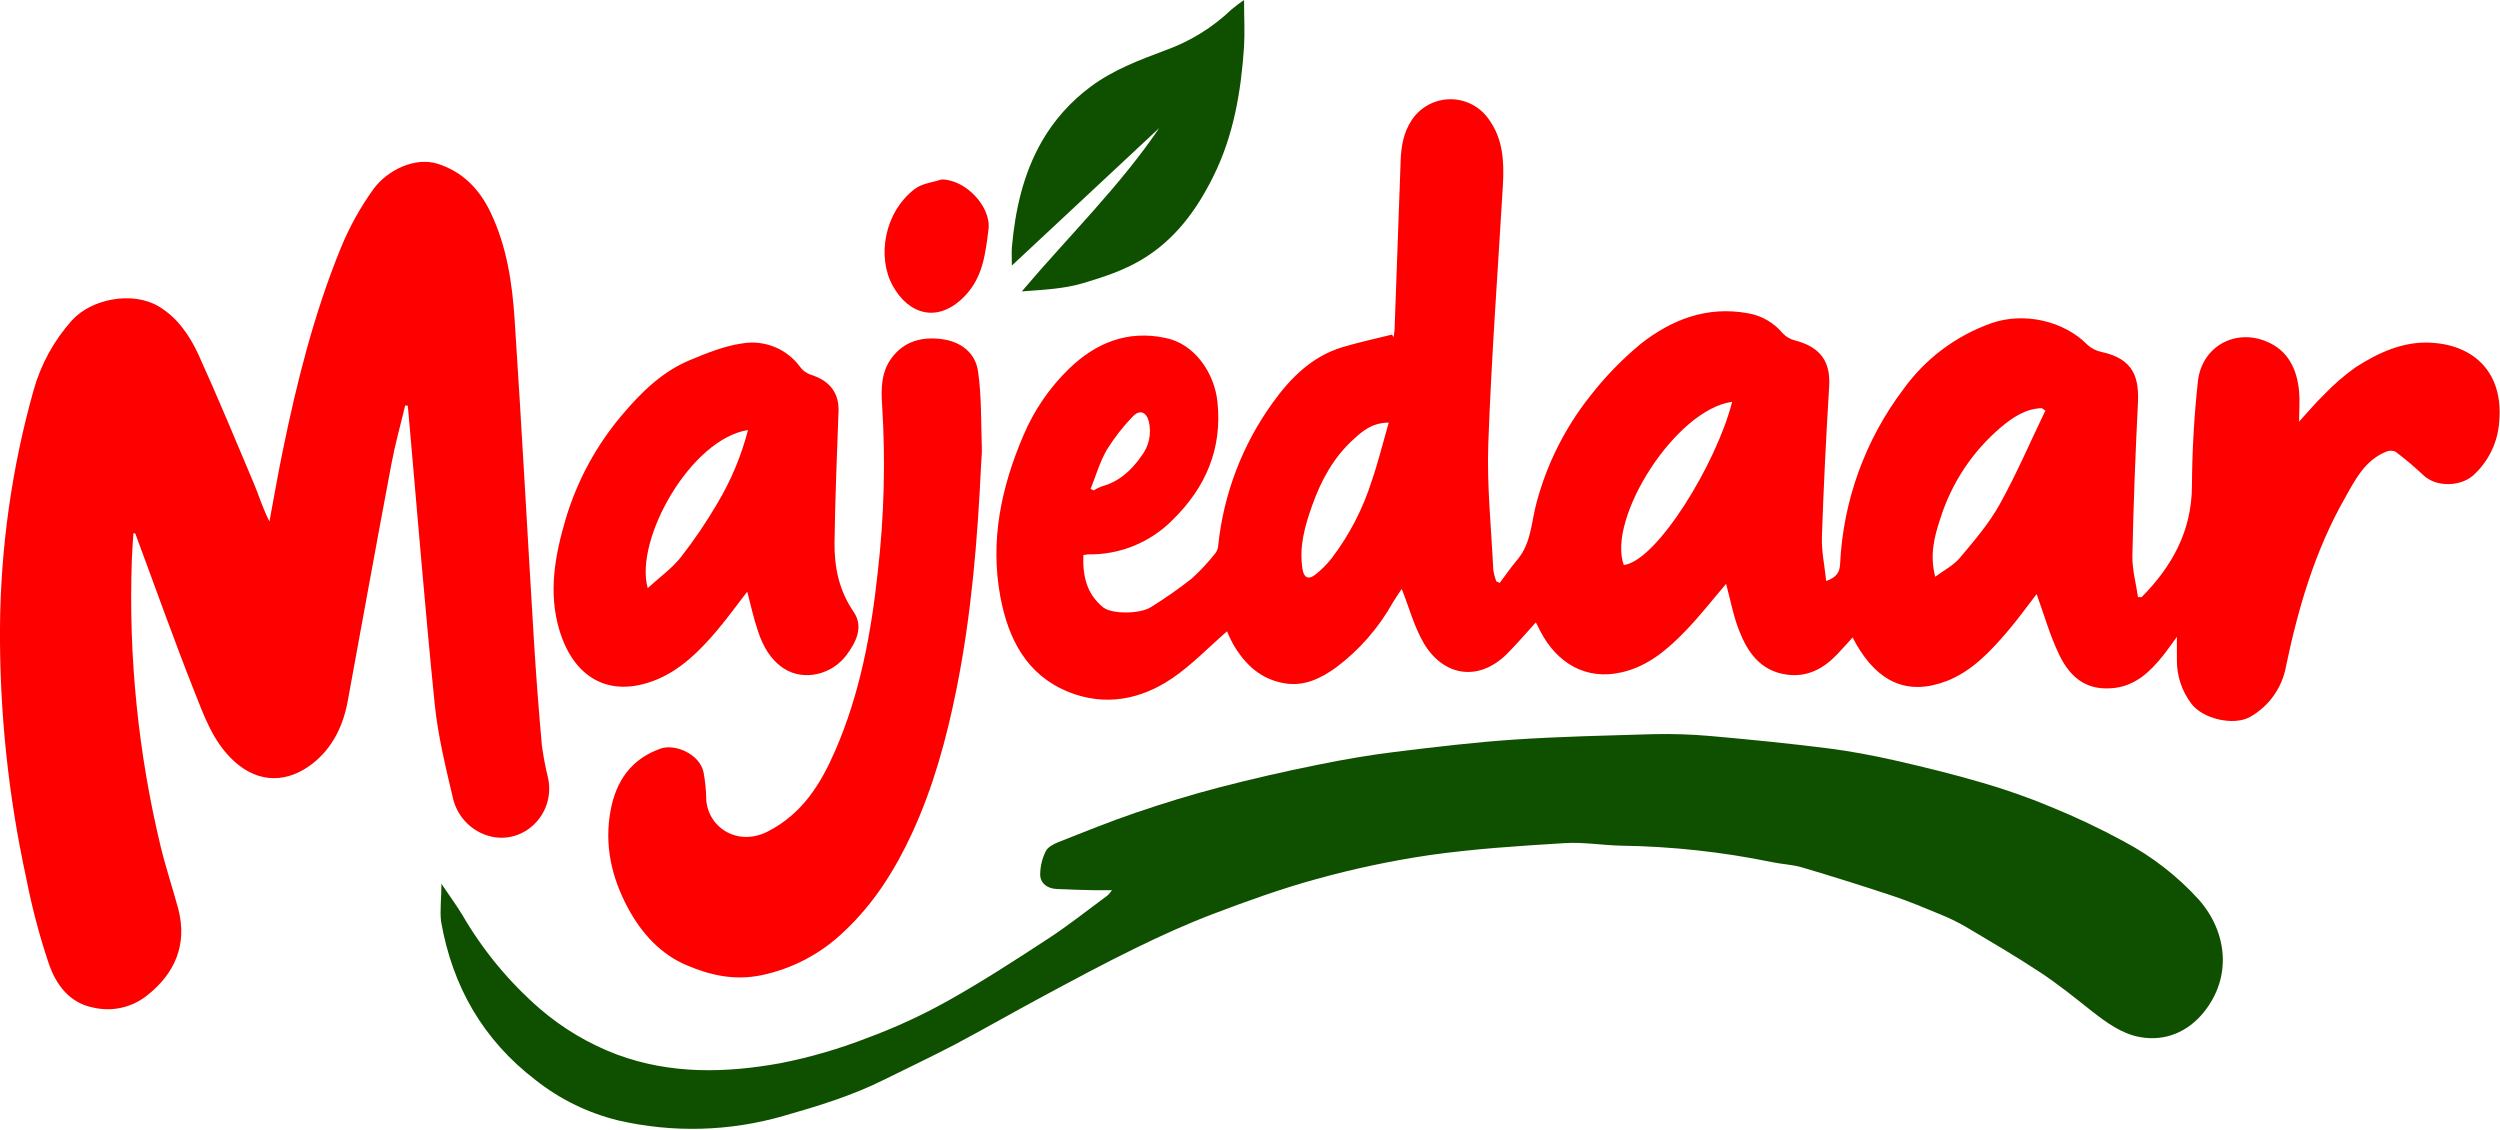
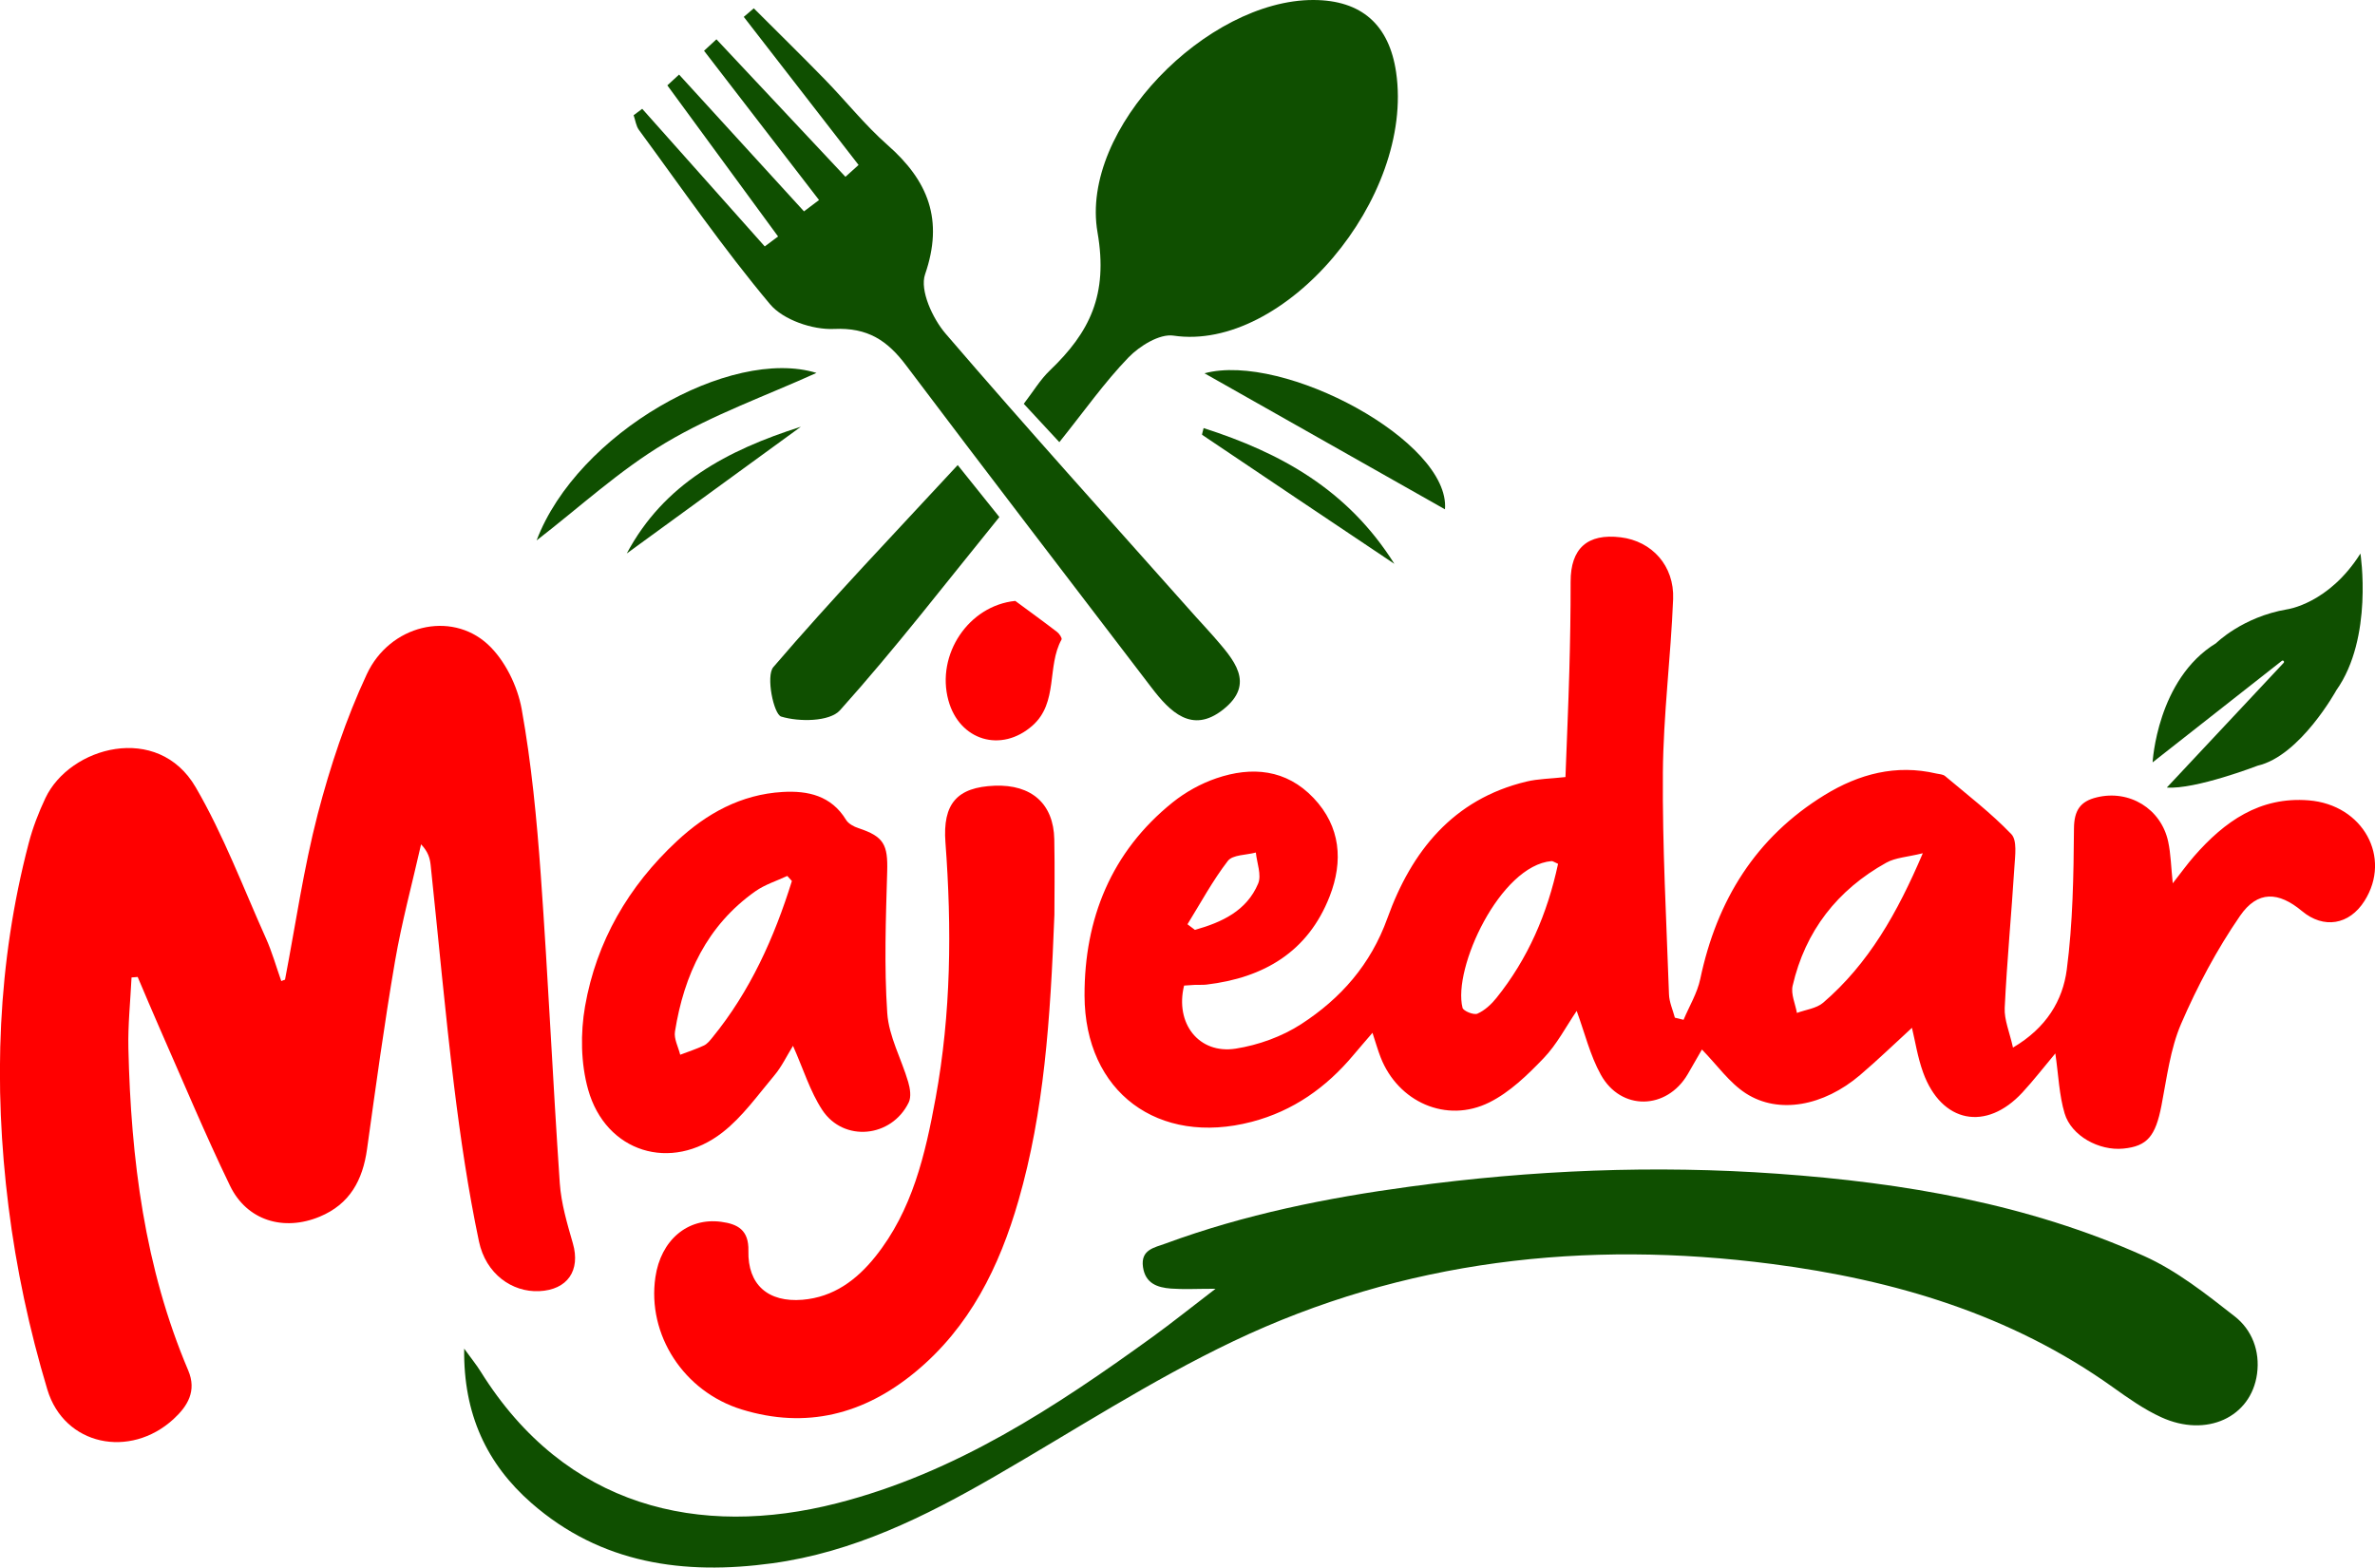
- <svg xmlns="http://www.w3.org/2000/svg" id="Layer_1" data-name="Layer 1" viewBox="0 0 625.8 282.66">
-   <path d="M110.5,221.23c2,3,3.76,5.36,5.27,7.86A92.48,92.48,0,0,0,135,252.39,64.58,64.58,0,0,0,154.5,264c13.4,4.95,27.15,4.62,40.83,2.14a128.27,128.27,0,0,0,21.81-6.34,142.57,142.57,0,0,0,20.09-9.25c8.62-4.82,16.94-10.22,25.21-15.63,5.11-3.34,9.9-7.16,14.82-10.78a10.1,10.1,0,0,0,1.09-1.3c-1.79,0-3.08,0-4.36,0-3.17-.08-6.35-.15-9.52-.31-2.22-.11-4-1.32-4.09-3.5a13.23,13.23,0,0,1,1.38-5.93c.5-1.06,2-1.84,3.24-2.32,6.48-2.57,12.95-5.19,19.55-7.43,6.85-2.33,13.77-4.46,20.77-6.28,8.16-2.12,16.41-4,24.68-5.66,6.27-1.28,12.6-2.38,18.95-3.16,10-1.24,20.06-2.44,30.12-3.12,11.53-.77,23.1-1,34.66-1.35a128.58,128.58,0,0,1,14.42.46c9.82.87,19.63,1.85,29.41,3.08,5.59.7,11.16,1.77,16.66,3,7.39,1.68,14.77,3.49,22,5.62a161.45,161.45,0,0,1,17.06,6,181.49,181.49,0,0,1,18.38,8.7,69.05,69.05,0,0,1,18.79,14.6c7.09,8.12,8.34,19.35,1.16,28.19-3.94,4.85-9.6,7.34-16,6.16-4.53-.84-8.32-3.62-12-6.49-4.24-3.37-8.47-6.78-13-9.76-6.06-4-12.36-7.68-18.61-11.39a51.9,51.9,0,0,0-6.41-3.11c-3.86-1.6-7.72-3.22-11.67-4.54q-11.35-3.78-22.83-7.17c-2.45-.73-5.09-.8-7.61-1.34a201.41,201.41,0,0,0-37.77-4.1c-4.69-.12-9.41-.93-14.06-.64-11.29.7-22.62,1.41-33.81,3a232.23,232.23,0,0,0-28.31,6c-8.76,2.39-17.34,5.5-25.84,8.72-6.65,2.52-13.16,5.49-19.56,8.62-7.69,3.75-15.23,7.82-22.77,11.86s-15,8.33-22.53,12.32c-5.77,3-11.68,5.81-17.53,8.7-8,4-16.53,6.61-25.14,9.06a82.33,82.33,0,0,1-41.46,1.12,54,54,0,0,1-20.63-10.09c-13.2-10.11-20.8-23.45-23.65-39.62C110.07,228,110.5,224.94,110.5,221.23Z" fill="#0f4f00" />
-   <path d="M311.41,0c0,4.24.22,8,0,11.71-.76,11.26-2.63,22.3-7.73,32.53-4.2,8.42-9.58,15.8-17.89,20.75-4.59,2.74-9.49,4.34-14.57,5.86-4.85,1.45-9.67,1.66-15.44,2.09,11.88-14,24.54-26.33,34.41-40.9L253.29,66.47c0-1.89-.1-3.22,0-4.53.83-9.3,2.8-18.33,7.47-26.49a44.88,44.88,0,0,1,12.3-13.79c5.69-4.22,12.16-6.63,18.68-9.08A46.63,46.63,0,0,0,308.27,2.37,35.88,35.88,0,0,1,311.41,0Z" fill="#0f4f00" />
-   <path d="M536.09,149.48c7.6-7.69,12.53-16.49,12.6-27.83a254.68,254.68,0,0,1,1.49-26.2c.94-8.56,9.14-13.27,17.09-10,5.45,2.2,7.74,6.95,8.24,12.56.21,2.34,0,4.72,0,7.54,2.3-2.51,4.11-4.72,6.16-6.68a55.69,55.69,0,0,1,8-6.94c5.7-3.66,11.91-6.54,18.9-6.14,11.16.63,18,7.86,17.05,19.48A19.87,19.87,0,0,1,619.09,119c-3.2,2.83-9.25,3-12.41,0-2.22-2.08-4.55-4.06-7-5.91a2.91,2.91,0,0,0-2.44,0c-5.29,2.19-7.69,7-10.28,11.61-7.44,13.09-11.64,27.33-14.71,42a18.23,18.23,0,0,1-9,12.75c-4.07,2.32-11.88.52-14.72-3.32a17.86,17.86,0,0,1-3.61-11c0-1.7,0-3.4,0-5.72-1.4,1.9-2.41,3.39-3.54,4.79-3.15,3.92-6.69,7.32-12,8-6.5.78-10.86-2-13.89-8.24-2.39-4.94-3.88-10.31-5.68-15.26-2.15,2.77-4.54,6.13-7.21,9.26-4.31,5.06-8.94,10-15.21,12.48-10,3.87-17.38.21-22.83-9.35-.25-.43-.47-.89-.81-1.53-1.41,1.54-2.67,3-4,4.36-3.42,3.55-7.45,5.66-12.55,4.94-6.53-.92-9.75-5.59-11.88-11.06-1.47-3.78-2.21-7.84-3.24-11.65-3.24,3.78-6.46,7.92-10.07,11.67-4.49,4.66-9.37,8.92-16,10.46-9.17,2.14-16.36-2.45-20.43-10.27-.38-.73-.75-1.48-1.12-2.22-2.53,2.76-4.81,5.49-7.35,8-7.29,7.12-16,5.24-20.73-2.82-2.41-4.15-3.67-8.95-5.5-13.56-.61.94-1.49,2.19-2.27,3.49a51.94,51.94,0,0,1-14.16,16.18c-3.63,2.6-7.76,4.75-12.64,4-6.17-.93-10.18-4.74-13.16-9.88a34.15,34.15,0,0,1-1.5-3.17c-4.53,3.93-8.76,8.38-13.73,11.76-7.9,5.37-16.88,7.07-25.93,3.42-10.5-4.23-15.1-13.25-17.08-23.82-2.63-14.08.22-27.41,5.75-40.35a50.84,50.84,0,0,1,11.46-16.76c6.65-6.42,14.59-9.71,24.08-7.69C299,86,304,93.32,304.75,100.59c1.24,11.66-2.88,21.4-11.21,29.54a29,29,0,0,1-21.16,8.64,11.76,11.76,0,0,0-1.19.16c-.21,5.15.78,9.72,4.95,13.1,2.11,1.71,9.16,1.74,12-.08a113.55,113.55,0,0,0,10.14-7.09,51.42,51.42,0,0,0,6.06-6.52,3.6,3.6,0,0,0,.61-1.9,74.15,74.15,0,0,1,13.59-35.57c4.4-6.14,9.8-11.63,17.43-13.94,4.1-1.25,8.32-2.13,12.49-3.18l.38.67c.08-.65.23-1.29.25-1.94q.78-21.11,1.52-42.21c.13-3.63.69-7.07,2.8-10.25a11.65,11.65,0,0,1,19.11-.38c3.77,5.08,4,10.75,3.69,16.64-1.27,21.59-2.88,43.17-3.66,64.77-.38,10.51.75,21.08,1.25,31.61a14.33,14.33,0,0,0,.76,2.87l.85.39c1.48-2,2.88-4,4.45-5.86,3.52-4.19,3.44-9.54,4.82-14.42a73.21,73.21,0,0,1,13.27-26.38,82.78,82.78,0,0,1,12.67-13.11c7.78-6.15,16.67-9.63,27-7.72a14.41,14.41,0,0,1,8.63,5,6.25,6.25,0,0,0,3,1.77c6.84,1.75,9,5.71,8.62,11.61-.76,12.51-1.39,25-1.81,37.54-.12,3.6.67,7.22,1.07,11.09,2.55-.93,3.37-2.09,3.48-4.23a78.81,78.81,0,0,1,15.83-43.76,46,46,0,0,1,22.06-16.55c8.09-2.83,18.05-.64,24,5.38A7.38,7.38,0,0,0,526,88.09c8.37,1.78,9.46,6.71,9.16,13-.63,12.67-1.13,25.36-1.38,38.05-.07,3.42.9,6.87,1.4,10.31ZM512,102.78l-.9-.61c-4.06.11-7.32,2.36-10.19,4.75a49.37,49.37,0,0,0-15.21,22.9c-1.48,4.47-2.71,9-1.28,14.56,2.28-1.7,4.62-2.88,6.16-4.72,3.59-4.29,7.32-8.6,10-13.45C504.8,118.64,508.21,110.61,512,102.78Zm-78.38-2.2c-14.18,1.89-31.41,29.22-27.15,40.86C414.73,140.43,429.7,116,433.59,100.58Zm-86,5.2c-4.23.06-6.56,2.14-8.8,4.18-5,4.52-8.11,10.27-10.34,16.51-1.84,5.17-3.36,10.43-2.42,16.07.35,2.12,1.47,2.56,3,1.44a23.59,23.59,0,0,0,4.29-4.24,63.65,63.65,0,0,0,10.05-19.44C345,115.65,346.16,110.88,347.63,105.78ZM273,122.39l.76.37a12.26,12.26,0,0,1,2-1c4.34-1.15,7.43-4,9.91-7.53a10.29,10.29,0,0,0,1.91-8.72c-.65-2.47-2.35-3.06-4.05-1.22a49,49,0,0,0-6.49,8.34C275.28,115.69,274.3,119.14,273,122.39Z" fill="red" />
-   <path d="M101.42,101.5c-1.14,4.81-2.49,9.58-3.4,14.43-3.75,19.88-7.35,39.79-11,59.68-1.14,6.16-3.83,11.64-8.74,15.5-6.06,4.75-13.31,5.27-19.71-.59-5.27-4.82-7.5-11.37-10-17.65-5.15-13-9.83-26.24-14.72-39.37,0,0-.14,0-.46,0-.13,2.25-.32,4.51-.39,6.77A266.34,266.34,0,0,0,40.24,212c1.27,5.24,3,10.36,4.4,15.58,2.3,8.87-.88,16.19-7.9,21.66a15.78,15.78,0,0,1-13.28,3c-6.08-1.14-9.4-5.75-11.21-10.92a167.45,167.45,0,0,1-5.69-21.55A286.27,286.27,0,0,1,0,157.18,225.72,225.72,0,0,1,8.39,97.75,44,44,0,0,1,18,80.2c5-5.5,15.22-7.31,21.62-3.56,4.72,2.77,7.77,7.22,10,12,4.86,10.72,9.39,21.59,13.95,32.44,1.31,3.11,2.27,6.36,3.88,9.45,1.1-5.87,2.11-11.75,3.31-17.59,3.54-17.31,7.84-34.42,14.53-50.81a72,72,0,0,1,8.14-14.73c3.5-4.84,10.49-8.22,16.21-6.38,6.13,2,10.31,6.22,13.11,12.05,4.1,8.53,5.46,17.67,6.07,26.89,1.76,26.71,3.19,53.45,4.82,80.17q.81,13.23,2,26.43a77.14,77.14,0,0,0,1.58,8.32c1.85,9.17-6.57,17.13-15.42,14.21a12.9,12.9,0,0,1-8.48-9.56c-1.8-7.66-3.69-15.38-4.49-23.17-2.44-24.07-4.38-48.18-6.52-72.28l-.24-2.53Z" fill="red" />
-   <path d="M245.59,116.29c-.89,18.88-2.43,37.68-6.17,56.24-2.49,12.38-5.8,24.53-11.1,36-4.2,9.09-9.51,17.58-16.85,24.47a42.27,42.27,0,0,1-20.87,11.12c-6.78,1.39-12.82,0-18.66-2.48-6.59-2.77-11.33-8-14.72-14.3-4.15-7.68-6-15.84-4.36-24.55,1.38-7.38,5.22-12.86,12.56-15.42,3.59-1.24,9.8,1.41,10.7,6a37.8,37.8,0,0,1,.65,6.37c.18,7.25,7.76,12.3,15.38,8.42,8.71-4.44,13.31-11.94,16.94-20.31,6.22-14.29,9-29.45,10.65-44.82a234.52,234.52,0,0,0,1.07-41.64c-.27-4-.25-8.13,2.27-11.63,3.14-4.35,7.66-5.52,12.67-4.87,4.76.61,8.42,3.41,9.08,8.09.89,6.24.72,12.62.94,19C245.83,113.37,245.66,114.83,245.59,116.29Z" fill="red" />
-   <path d="M187.05,148.1c-2.51,3.25-4.89,6.55-7.5,9.64-4.41,5.22-9.32,10.13-15.73,12.6-11.49,4.43-20.26-.79-23.81-12.66-2.8-9.38-1.09-18.72,1.62-27.84a71.85,71.85,0,0,1,14.21-26.11c4.72-5.58,10-10.76,16.93-13.62,4.2-1.74,8.56-3.52,13-4.14a14.88,14.88,0,0,1,14.61,6A5.4,5.4,0,0,0,203,93.82c5.07,1.58,7.06,4.94,6.9,9.17-.4,10.88-.85,21.77-1,32.65-.09,6.22,1.08,12.11,4.78,17.52,2.53,3.7.69,7.5-1.82,10.86-3.6,4.82-10.57,6.56-15.57,3.36-3.4-2.17-5.36-5.7-6.58-9.48C188.62,154.7,187.91,151.39,187.05,148.1Zm-24.91-.88c3.07-2.81,6.08-4.94,8.27-7.72A121,121,0,0,0,179.57,126a70.08,70.08,0,0,0,7.67-18.35C172.91,109.86,158.73,135.12,162.14,147.22Z" fill="red" />
-   <path d="M235.65,44.93c6-.06,12.51,6.78,11.79,12.51-.76,6-1.38,11.88-5.86,16.58-6.65,7-14.08,4.83-18.12-2.5-3.91-7.09-2.24-18.28,5.55-24.24C230.78,45.92,233.42,45.68,235.65,44.93Z" fill="red" />
+ <svg xmlns="http://www.w3.org/2000/svg" version="1.1" id="Layer_1" x="0px" y="0px" viewBox="0 0 625.8 413.15" style="enable-background:new 0 0 625.8 413.15;" xml:space="preserve">
+   <style type="text/css">
+ 	.st0{fill:#0F4F00;}
+ 	.st1{fill:#FF0000;}
+ </style>
+   <g>
+     <path class="st0" d="M279.13,116.54c-3.81-4.11-6.44-6.95-9.37-10.11c2.49-3.24,4.34-6.37,6.86-8.78   c10.48-10.03,15.43-19.92,12.57-36.41C284.43,33.89,318.17-0.07,346.08,0c12.71,0.03,19.96,6.56,21.79,19.05   c4.86,33.27-29.55,73.75-58.67,69.41c-3.66-0.54-8.92,2.72-11.86,5.76C291.04,100.74,285.77,108.26,279.13,116.54z" />
+     <path class="st0" d="M169.22,28.68c10.76,12.09,21.53,24.18,32.29,36.27c1.17-0.87,2.34-1.75,3.51-2.62   c-9.73-13.28-19.45-26.56-29.18-39.83c1.03-0.95,2.06-1.89,3.09-2.84c10.97,12.02,21.95,24.03,32.92,36.05c1.32-1,2.64-2,3.96-2.99   c-10.1-13.11-20.2-26.22-30.3-39.34c1.09-1.01,2.18-2.01,3.27-3.02c11.33,12.08,22.66,24.16,33.99,36.24   c1.15-1.04,2.3-2.08,3.46-3.12c-10.08-13.01-20.17-26.02-30.25-39.03c0.88-0.75,1.76-1.51,2.64-2.26   c6.23,6.23,12.53,12.4,18.68,18.71c5.58,5.72,10.59,12.06,16.56,17.32c10.72,9.42,14.85,19.71,9.89,34.09   c-1.44,4.18,1.97,11.62,5.41,15.63c21.6,25.16,43.84,49.77,65.87,74.56c1.59,1.79,3.26,3.52,4.82,5.33   c5.08,5.9,11.19,12.3,2.4,19.22c-8.18,6.44-13.96,0.57-18.88-5.88c-21.57-28.27-43.22-56.46-64.61-84.86   c-4.93-6.55-10.09-10.02-19.01-9.61c-5.62,0.26-13.37-2.38-16.84-6.51c-12.3-14.66-23.2-30.5-34.55-45.94   c-0.78-1.06-0.94-2.58-1.4-3.88C167.73,29.81,168.48,29.25,169.22,28.68z" />
+     <path class="st0" d="M252.35,122.58c4.23,5.28,7.2,8.98,10.98,13.7c-14.03,17.28-27.4,34.65-41.99,50.92   c-2.72,3.04-10.78,3.11-15.5,1.67c-1.99-0.61-4.07-10.71-2.07-13.04C219.25,157.77,235.72,140.56,252.35,122.58z" />
+     <path class="st0" d="M141.39,142.44c10.74-28.34,51.12-51.11,73.75-44.15c-13.3,6.03-27.31,10.99-39.83,18.46   C163.2,123.97,152.63,133.77,141.39,142.44z" />
+     <path class="st0" d="M380.74,134.24c-22.06-12.48-43.98-24.88-63.36-35.85C338.26,92.75,382.21,116.4,380.74,134.24z" />
+     <path class="st0" d="M317.15,112.83c20.32,6.53,37.95,16.21,50.26,35.78c-17.72-11.87-34.19-22.9-50.62-33.98   C316.63,114.54,316.95,113.74,317.15,112.83z" />
+     <path class="st0" d="M211.03,112.47c-15.99,11.65-30.94,22.53-45.88,33.41C174.96,127.48,191.58,118.67,211.03,112.47z" />
+     <g>
+       <path class="st0" d="M320.29,339.68c-5,0-8.39,0.2-11.75-0.05c-3.57-0.27-6.75-1.35-7.37-5.68c-0.66-4.63,3.06-5.12,5.94-6.19    c20.85-7.69,42.45-12.03,64.44-15.01c32.2-4.37,64.45-5.7,96.86-3.39c33.28,2.37,65.92,7.95,96.54,21.69    c8.62,3.87,16.36,10.02,23.89,15.91c4.51,3.53,6.7,9.08,5.88,15.14c-1.56,11.44-13.32,16.91-25.25,11.44    c-4.53-2.07-8.7-5.03-12.78-7.94c-26.92-19.22-57.6-28.27-89.84-32.46c-49.11-6.38-96.94-1.05-141.89,20.38    c-21.7,10.35-42.03,23.59-62.91,35.65c-18.38,10.62-37.26,19.97-58.61,22.87c-23.22,3.16-45.1,0.16-63.42-15.89    c-11.76-10.3-17.95-23.44-17.71-40.69c1.93,2.67,3.26,4.3,4.36,6.07c22.36,35.85,57.65,43.93,93.87,34.68    c31.25-7.98,57.56-25.33,83.22-43.89C308.92,348.57,313.9,344.57,320.29,339.68z" />
+       <g>
+         <g>
+           <path class="st1" d="M415.45,266.45c-2.81,4.12-5.21,8.82-8.72,12.47c-4.24,4.42-8.91,8.96-14.3,11.64      c-11.3,5.63-24.06-0.11-28.65-11.9c-0.71-1.82-1.24-3.71-2.14-6.44c-1.97,2.3-3.51,4.06-5.01,5.85      c-7.16,8.56-15.9,14.75-26.78,17.6c-24.61,6.45-44.01-7.77-44.08-33.27c-0.05-20.2,7.01-37.88,23.2-50.9      c3.38-2.72,7.42-4.96,11.51-6.36c9.38-3.21,18.45-2.39,25.64,5.19c7.14,7.52,7.85,16.64,4.25,25.89      c-5.7,14.67-17.37,21.5-32.47,23.29c-0.99,0.12-2.01,0.03-3.02,0.07c-0.98,0.04-1.96,0.13-2.88,0.19      c-2.45,9.93,3.88,18.14,13.6,16.62c5.98-0.94,12.21-3.18,17.27-6.47c10.4-6.75,18.3-15.66,22.71-27.93      c6.32-17.57,17.26-31.35,36.63-35.99c3.08-0.74,6.32-0.75,10.28-1.19c0.34-9.24,0.76-18.6,1.02-27.96      c0.22-7.84,0.35-15.69,0.34-23.53c-0.01-8.76,4.41-12.78,13.2-11.7c8.18,1,14.16,7.45,13.81,16.28      c-0.61,15.26-2.58,30.49-2.7,45.75c-0.15,19.47,0.93,38.95,1.61,58.42c0.07,2.07,1.01,4.11,1.55,6.16      c0.76,0.19,1.53,0.37,2.29,0.56c1.5-3.58,3.61-7.03,4.4-10.76c4.35-20.68,14.57-37.32,32.79-48.5      c9.02-5.53,18.77-8.14,29.41-5.65c0.78,0.18,1.74,0.19,2.3,0.66c5.93,4.99,12.12,9.75,17.46,15.31c1.57,1.63,1,5.67,0.82,8.57      c-0.78,12.42-1.96,24.81-2.56,37.23c-0.15,3.14,1.27,6.35,2.18,10.46c8.82-5.19,13.11-12.44,14.17-20.52      c1.61-12.29,1.8-24.81,1.9-37.24c0.04-4.81,1.71-7.15,5.99-8.19c8.59-2.1,16.95,2.97,18.83,11.64      c0.71,3.31,0.76,6.76,1.21,11.01c2.11-2.69,3.77-5,5.62-7.13c7.99-9.15,17.3-15.77,30.21-14.73      c14.31,1.15,21.94,15.05,14.69,26.51c-4.01,6.34-10.76,7.44-16.46,2.68c-6.18-5.16-11.7-5.48-16.35,1.28      c-6.08,8.84-11.22,18.5-15.48,28.36c-2.9,6.71-3.79,14.34-5.21,21.63c-1.56,8.03-3.72,10.72-10.08,11.33      c-6.32,0.61-13.64-3.31-15.43-9.27c-1.45-4.84-1.61-10.06-2.45-15.82c-3.07,3.66-5.72,7.1-8.65,10.27      c-9.57,10.38-21.34,8.08-26.18-5.23c-1.47-4.05-2.12-8.39-2.95-11.79c-4.49,4.11-8.96,8.44-13.68,12.46      c-9.58,8.16-21.41,10.4-30.07,4.83c-4.36-2.81-7.55-7.43-11.59-11.57c-1.06,1.85-2.38,4.18-3.74,6.5      c-5.52,9.44-17.59,9.75-22.9,0.14C418.97,278.15,417.57,272.23,415.45,266.45z M506.65,224.89c-4.09,1.01-7.2,1.14-9.62,2.49      c-12.9,7.17-21.34,18-24.68,32.43c-0.51,2.19,0.71,4.77,1.13,7.17c2.33-0.87,5.15-1.18,6.92-2.7      C492.37,253.99,499.92,240.68,506.65,224.89z M410.54,227.68c-1.02-0.44-1.39-0.75-1.73-0.72      c-13.54,1.18-26.08,28.27-23.44,38.66c0.22,0.86,2.98,1.98,3.93,1.55c1.92-0.85,3.67-2.47,5.01-4.15      C402.61,252.68,407.72,240.85,410.54,227.68z M312.89,243.61c0.66,0.49,1.31,0.99,1.97,1.48c7.06-1.99,13.63-4.99,16.66-12.22      c0.94-2.25-0.34-5.42-0.61-8.17c-2.52,0.69-6.11,0.56-7.38,2.21C319.52,232.12,316.37,237.99,312.89,243.61z" />
+           <path class="st1" d="M75.1,258.21c2.8-14.56,4.9-29.31,8.62-43.64C87,202,91.16,189.46,96.65,177.7      c6.04-12.96,22.13-16.83,31.87-7.88c4.5,4.14,7.84,10.97,8.94,17.08c2.59,14.4,3.98,29.07,5.03,43.68      c1.94,27.07,3.16,54.19,5.01,81.27c0.37,5.35,1.95,10.67,3.45,15.87c2.05,7.12-1.39,12.25-8.89,12.59      c-7.1,0.32-14.05-4.51-15.86-13.12c-2.85-13.54-4.87-27.29-6.56-41.03c-2.38-19.36-4.11-38.79-6.17-58.19      c-0.19-1.76-0.66-3.48-2.52-5.43c-2.32,10.28-5.09,20.47-6.87,30.84c-2.82,16.45-5.06,32.99-7.37,49.52      c-1.14,8.15-4.53,14.48-12.48,17.78c-9.46,3.93-19.17,1.06-23.62-8.15c-6.56-13.57-12.36-27.5-18.45-41.3      c-2.01-4.56-3.92-9.15-5.88-13.73c-0.54,0.04-1.08,0.08-1.62,0.13c-0.3,6.23-0.97,12.46-0.83,18.68      c0.67,29.14,4.25,57.77,15.77,84.9c2.29,5.4-0.15,9.41-3.91,12.85c-11.43,10.46-28.76,6.99-33.22-7.83      c-4.72-15.69-8.2-31.95-10.23-48.21c-4.01-32.14-2.95-64.25,5.33-95.81c1.06-4.06,2.6-8.05,4.39-11.85      c6.42-13.58,29.64-19.99,39.6-2.87c7.33,12.6,12.52,26.45,18.51,39.81c1.63,3.63,2.71,7.5,4.04,11.27      C74.46,258.44,74.78,258.33,75.1,258.21z" />
+           <path class="st1" d="M277.83,241.09c-1.07,27.82-2.73,51.9-9.45,75.29c-5.03,17.49-12.87,33.44-27.27,45.3      c-13.49,11.11-28.69,15.05-45.68,9.81c-15.29-4.71-24.95-19.7-22.74-34.85c1.42-9.76,8.48-15.78,17.31-14.61      c4.36,0.58,7.33,2.14,7.2,7.65c-0.21,8.98,5.24,13.64,14.25,12.9c8.18-0.68,14.26-5.21,19.18-11.35      c9.78-12.2,13.18-26.96,15.9-41.82c4.09-22.29,4.28-44.79,2.59-67.34c-0.77-10.25,3.06-14.59,12.97-14.98      c9.71-0.37,15.52,4.75,15.71,14.12C277.96,229.07,277.83,236.91,277.83,241.09z" />
+           <path class="st1" d="M208.95,275.65c-1.68,2.72-2.97,5.48-4.87,7.74c-4.37,5.2-8.41,10.95-13.69,15.07      c-13.58,10.6-30.78,5.26-35.42-11.28c-1.94-6.89-2.05-14.86-0.81-21.96c2.99-17.09,11.43-31.64,24.18-43.51      c7.85-7.32,16.94-12.33,27.86-12.97c6.66-0.39,12.83,0.95,16.73,7.35c0.63,1.03,2.06,1.79,3.27,2.19      c6.7,2.2,7.78,4.35,7.57,11.46c-0.36,12.44-0.82,24.93,0.02,37.31c0.42,6.14,3.74,12.06,5.52,18.14      c0.5,1.69,0.84,3.94,0.13,5.39c-4.52,9.28-17.11,10.55-22.77,1.99C213.43,287.64,211.67,281.74,208.95,275.65z M208.66,232.21      c-0.4-0.45-0.81-0.89-1.21-1.34c-2.82,1.32-5.9,2.27-8.41,4.04c-12.74,9.01-18.81,22.02-21.19,36.98      c-0.31,1.92,0.88,4.07,1.38,6.11c2.09-0.8,4.23-1.49,6.25-2.44c0.86-0.4,1.55-1.27,2.18-2.04      C197.69,261.25,204,247.14,208.66,232.21z" />
+         </g>
+       </g>
+       <path class="st1" d="M267.52,158.38c3.68,2.72,7.39,5.4,11.02,8.19c0.59,0.45,1.37,1.63,1.17,1.99    c-3.92,7.11-0.8,16.61-7.65,22.68c-8.23,7.28-19.26,3.96-22.16-6.64C246.6,172.52,255.22,159.62,267.52,158.38z" />
+       <path class="st0" d="M567.2,200.94c0,0,1.15-21.9,16.72-31.41c0,0,6.92-6.92,18.73-8.93c0,0,10.95-1.44,19.31-14.7    c0,0,3.46,22.19-6.34,36.02c0,0-9.49,17.29-20.74,19.89c0,0-16.44,6.34-23.93,5.76l30.78-32.86c0.3-0.32-0.14-0.8-0.48-0.53    L567.2,200.94z" />
+     </g>
+   </g>
</svg>
